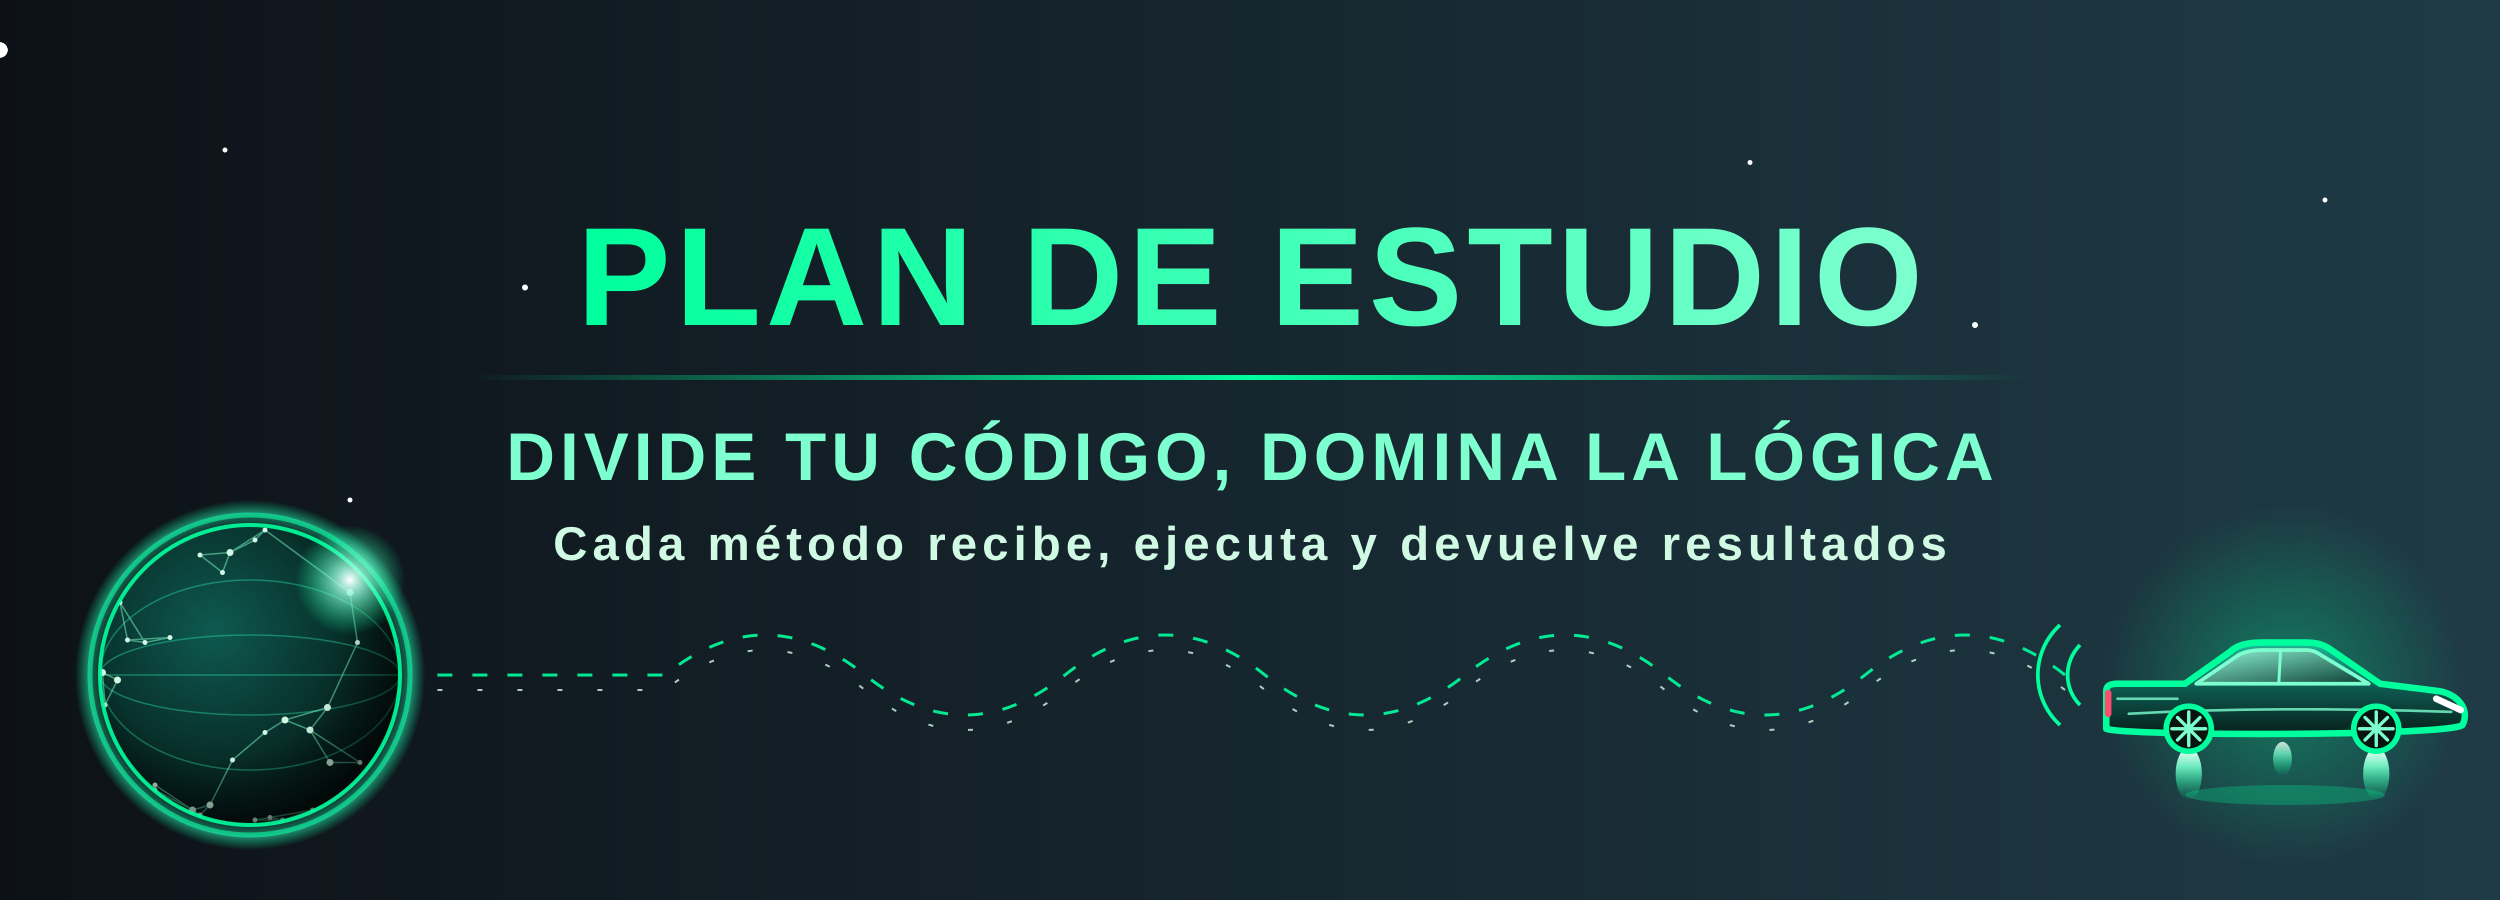
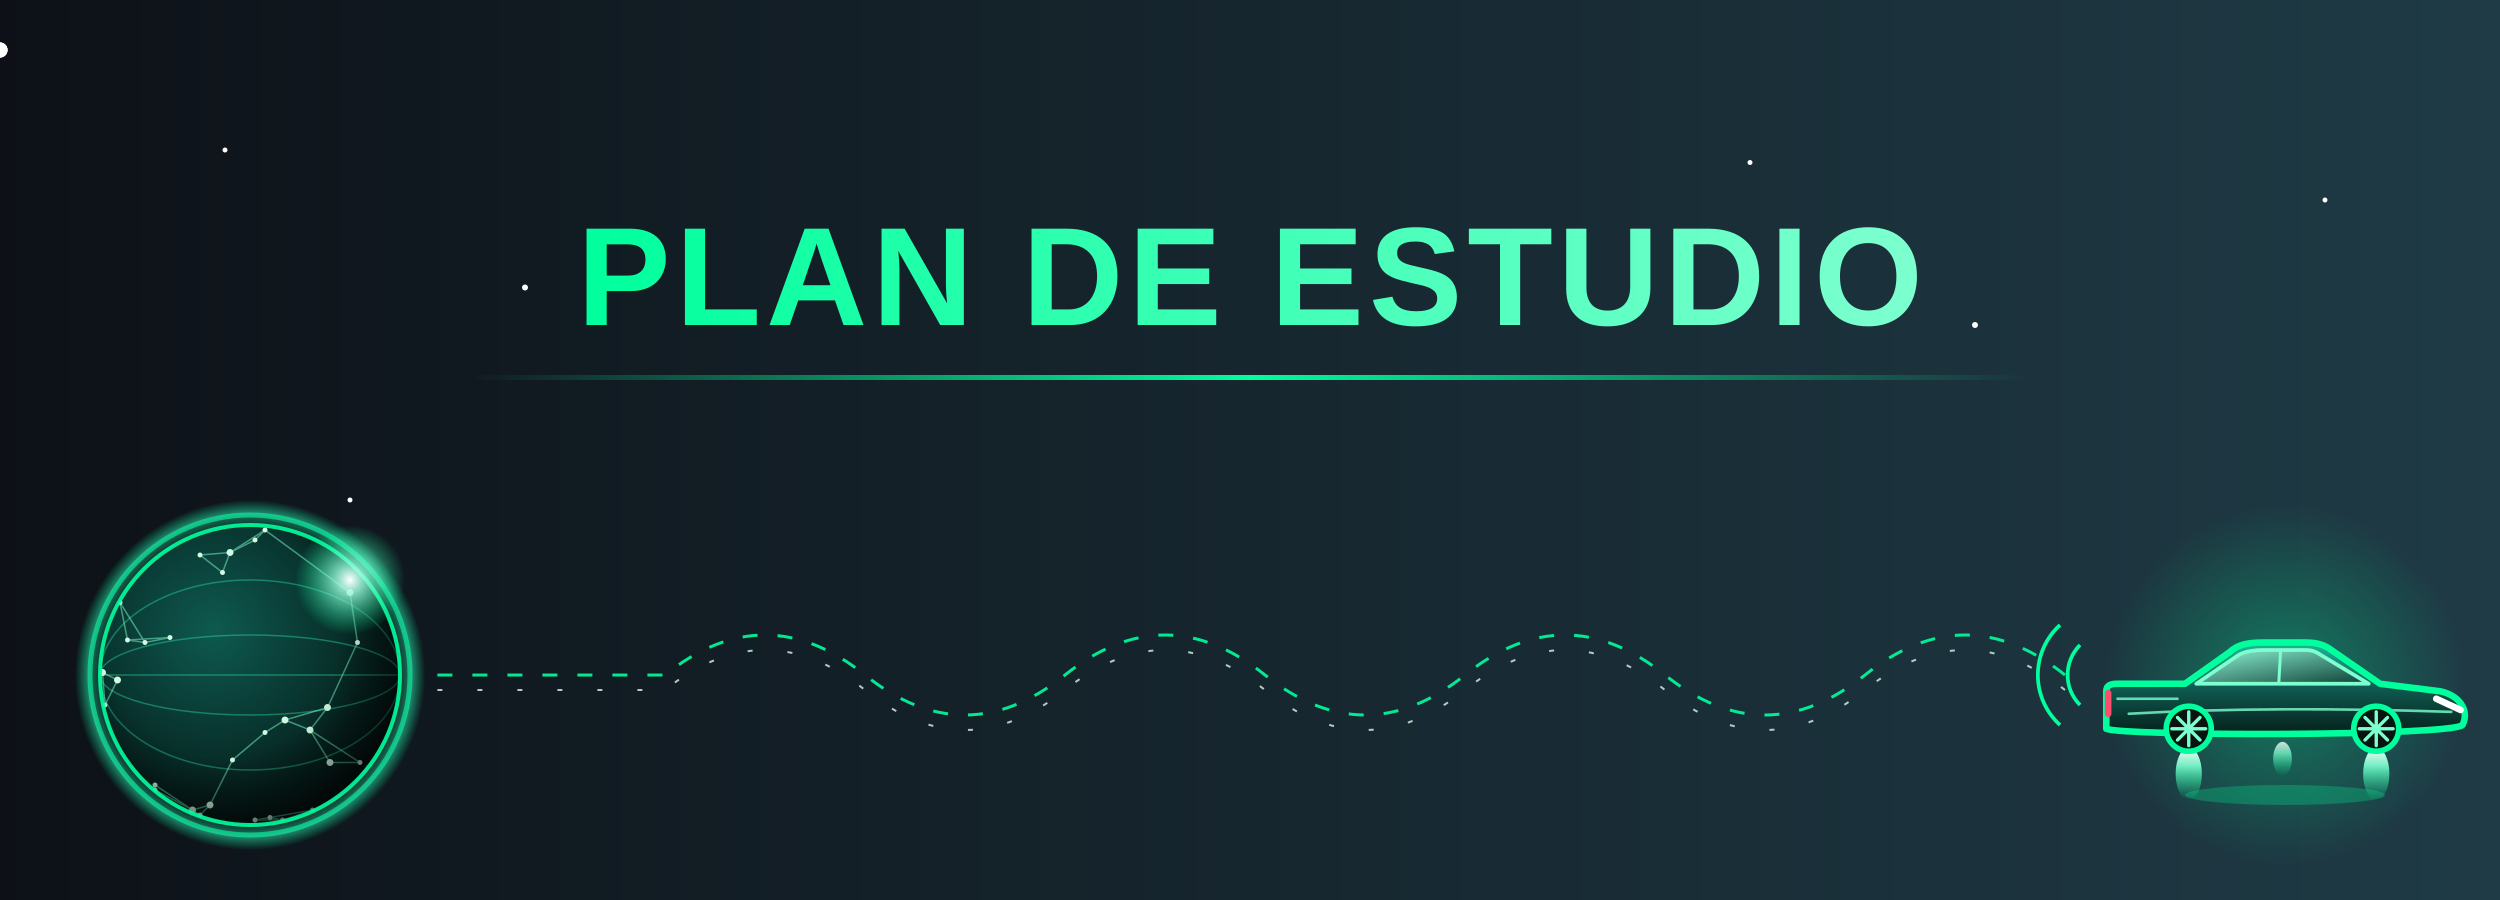
<svg xmlns="http://www.w3.org/2000/svg" viewBox="0 0 1000 360" width="100%">
  <defs>
    <linearGradient id="bg" x1="0" y1="0" x2="1" y2="0">
      <stop offset="0" stop-color="#0d1117" />
      <stop offset="1" stop-color="#1f3b46" />
    </linearGradient>
    <linearGradient id="txt" x1="0" y1="0" x2="1" y2="0">
      <stop offset="0" stop-color="#00ff9d" />
      <stop offset="1" stop-color="#7dffcf" />
    </linearGradient>
    <linearGradient id="sep" x1="0" y1="0" x2="1" y2="0">
      <stop offset="0" stop-color="#00ff9d" stop-opacity="0" />
      <stop offset="0.5" stop-color="#00ff9d" stop-opacity="1" />
      <stop offset="1" stop-color="#00ff9d" stop-opacity="0" />
    </linearGradient>
    <radialGradient id="glow" cx="0.5" cy="0.5" r="0.5">
      <stop offset="0" stop-color="#00ff9d" stop-opacity="0.35" />
      <stop offset="1" stop-color="#00ff9d" stop-opacity="0" />
    </radialGradient>
    <linearGradient id="carBody" x1="0" y1="0" x2="0" y2="1">
      <stop offset="0" stop-color="#1fb89a" />
      <stop offset="0.5" stop-color="#0e5a50" />
      <stop offset="1" stop-color="#06201b" />
    </linearGradient>
    <linearGradient id="glass" x1="0" y1="0" x2="1" y2="1">
      <stop offset="0" stop-color="#9dffe0" stop-opacity="0.9" />
      <stop offset="1" stop-color="#0b3a30" stop-opacity="0.9" />
    </linearGradient>
    <linearGradient id="flame" x1="0" y1="0" x2="0" y2="1">
      <stop offset="0" stop-color="#ffffff" stop-opacity="1" />
      <stop offset="0.35" stop-color="#7dffcf" stop-opacity="0.9" />
      <stop offset="1" stop-color="#00ff9d" stop-opacity="0" />
    </linearGradient>
    <clipPath id="globeClip">
      <circle cx="900" cy="250" r="60" />
    </clipPath>
    <radialGradient id="ocean" cx="0.38" cy="0.35" r="0.75">
      <stop offset="0" stop-color="#0e5a50" />
      <stop offset="0.55" stop-color="#08302b" />
      <stop offset="1" stop-color="#030d0c" />
    </radialGradient>
    <radialGradient id="shade" cx="0.4" cy="0.38" r="0.72">
      <stop offset="0.55" stop-color="#000" stop-opacity="0" />
      <stop offset="1" stop-color="#000" stop-opacity="0.75" />
    </radialGradient>
    <radialGradient id="atmo" cx="0.5" cy="0.5" r="0.5">
      <stop offset="0.82" stop-color="#00ff9d" stop-opacity="0" />
      <stop offset="0.93" stop-color="#2dffc0" stop-opacity="0.45" />
      <stop offset="1" stop-color="#00ff9d" stop-opacity="0" />
    </radialGradient>
    <radialGradient id="flare" cx="0.5" cy="0.5" r="0.5">
      <stop offset="0" stop-color="#ffffff" stop-opacity="1" />
      <stop offset="0.25" stop-color="#9dffe0" stop-opacity="0.8" />
      <stop offset="1" stop-color="#00ff9d" stop-opacity="0" />
    </radialGradient>
    <filter id="neon" x="-20%" y="-20%" width="140%" height="140%">
      <feGaussianBlur stdDeviation="1.4" result="b" />
      <feMerge>
        <feMergeNode in="b" />
        <feMergeNode in="SourceGraphic" />
      </feMerge>
    </filter>
    <g id="cont">
      <path d="M 128 42 C 138 36, 156 36, 166 42 C 176 44, 184 52, 190 60 C 186 66, 180 70, 176 80 C 172 92, 166 100, 158 100 C 150 96, 150 84, 146 74 C 142 66, 132 64, 126 56 C 122 50, 124 46, 128 42 Z" />
      <path d="M 130 30 C 136 22, 150 20, 160 24 C 166 28, 160 34, 150 34 C 142 36, 134 36, 130 30 Z" />
      <path d="M 148 14 C 152 8, 158 10, 158 16 C 156 22, 150 20, 148 14 Z" />
      <path d="M 166 24 C 190 14, 230 16, 250 28 C 256 40, 240 50, 222 52 C 210 56, 200 50, 190 52 C 182 46, 170 38, 166 24 Z" />
      <path d="M 200 56 C 208 58, 212 66, 206 76 C 200 70, 198 62, 200 56 Z" />
      <path d="M 30 20 C 50 12, 80 16, 90 28 C 88 40, 76 46, 70 54 C 62 52, 50 48, 40 40 C 32 34, 26 28, 30 20 Z" />
      <path d="M 66 62 C 78 60, 90 68, 88 80 C 84 92, 76 104, 70 108 C 64 98, 60 80, 66 62 Z" />
      <path d="M 240 80 C 252 76, 266 80, 268 90 C 262 98, 248 98, 240 90 Z" />
    </g>
    <path id="wave" d="M 826 250 Q 786 218 746 250 T 666 250 T 586 250 T 506 250 T 426 250 T 346 250 T 266 250 L 170 250" />
+     <clipPath id="type1">
+       <rect x="180" y="138" height="44" width="0">
+         <animate attributeName="width" dur="12s" repeatCount="indefinite" keyTimes="0;0.05;0.283;0.933;0.933;1" values="0;0;640;640;0;0" />
+       </rect>
+     </clipPath>
+     <clipPath id="type2">
+       <rect x="240" y="178" height="36" width="0">
+         <animate attributeName="width" dur="12s" repeatCount="indefinite" keyTimes="0;0.317;0.583;0.933;0.933;1" values="0;0;520;520;0;0" />
+       </rect>
+     </clipPath>
  </defs>
  <rect width="1000" height="360" fill="url(#bg)" />
  <g transform="translate(0,20)">
    <g fill="#ffffff">
      <circle cx="90" cy="40" r="1">
        <animate attributeName="opacity" values="0.2;1;0.2" dur="3s" repeatCount="indefinite" />
      </circle>
      <circle cx="210" cy="95" r="1.2">
        <animate attributeName="opacity" values="1;0.2;1" dur="4s" repeatCount="indefinite" />
      </circle>
      <circle cx="700" cy="45" r="1">
        <animate attributeName="opacity" values="0.2;1;0.2" dur="3.5s" repeatCount="indefinite" />
      </circle>
      <circle cx="790" cy="110" r="1.2">
        <animate attributeName="opacity" values="1;0.2;1" dur="2.5s" repeatCount="indefinite" />
      </circle>
      <circle cx="930" cy="60" r="1">
        <animate attributeName="opacity" values="0.2;1;0.2" dur="4.5s" repeatCount="indefinite" />
      </circle>
      <circle cx="140" cy="180" r="1">
        <animate attributeName="opacity" values="1;0.2;1" dur="3s" repeatCount="indefinite" />
      </circle>
    </g>
    <text x="500" y="110" text-anchor="middle" font-family="Segoe UI, Arial, sans-serif" font-size="56" font-weight="800" letter-spacing="2" fill="url(#txt)">PLAN DE ESTUDIO</text>
    <rect x="190" y="130" width="620" height="2" fill="url(#sep)" />
-     <text x="500" y="172" text-anchor="middle" font-family="Segoe UI, Arial, sans-serif" font-size="27" font-weight="700" letter-spacing="2" fill="#7dffcf">DIVIDE TU CÓDIGO, DOMINA LA LÓGICA</text>
-     <text x="500" y="204" text-anchor="middle" font-family="Segoe UI, Arial, sans-serif" font-size="19" font-weight="600" letter-spacing="2" fill="#d1fae5">Cada método recibe, ejecuta y devuelve resultados</text>
+     <text x="180" y="172" textLength="640" lengthAdjust="spacing" font-family="Segoe UI, Arial, sans-serif" font-size="27" font-weight="700" fill="#7dffcf" clip-path="url(#type1)">DIVIDE TU CÓDIGO, DOMINA LA LÓGICA</text>
+     <g opacity="0">
+       <animate attributeName="opacity" calcMode="discrete" dur="12s" repeatCount="indefinite" keyTimes="0;0.317" values="1;0" />
+       <rect x="180" y="148" width="3" height="28" fill="#00ff9d">
+         <animate attributeName="x" dur="12s" repeatCount="indefinite" keyTimes="0;0.05;0.283;0.933;0.933;1" values="180;180;820;820;180;180" />
+         <animate attributeName="opacity" calcMode="discrete" dur="0.9s" repeatCount="indefinite" keyTimes="0;0.5" values="1;0" />
+       </rect>
+     </g>
+     <text x="240" y="204" textLength="520" lengthAdjust="spacing" font-family="Segoe UI, Arial, sans-serif" font-size="19" font-weight="600" fill="#d1fae5" clip-path="url(#type2)">Cada método recibe, ejecuta y devuelve resultados</text>
+     <g opacity="0">
+       <animate attributeName="opacity" calcMode="discrete" dur="12s" repeatCount="indefinite" keyTimes="0;0.317;0.933" values="0;1;0" />
+       <rect x="240" y="188" width="3" height="20" fill="#00ff9d">
+         <animate attributeName="x" dur="12s" repeatCount="indefinite" keyTimes="0;0.317;0.583;0.933;0.933;1" values="240;240;760;760;240;240" />
+         <animate attributeName="opacity" calcMode="discrete" dur="0.9s" repeatCount="indefinite" keyTimes="0;0.5" values="1;0" />
+       </rect>
+     </g>
    <g>
      <circle cx="914" cy="254" r="72" fill="url(#glow)">
        <animate attributeName="opacity" values="0.5;1;0.5" dur="1.8s" repeatCount="indefinite" />
      </circle>
      <ellipse cx="914" cy="298" rx="40" ry="4" fill="#00ff9d" opacity="0.25">
        <animate attributeName="opacity" values="0.15;0.4;0.15" dur="1.2s" repeatCount="indefinite" />
        <animate attributeName="rx" values="34;44;34" dur="1.2s" repeatCount="indefinite" />
      </ellipse>
      <g>
        <animateTransform attributeName="transform" type="translate" values="0 0;0 -4;0 0" dur="2.4s" repeatCount="indefinite" />
        <g transform="translate(838,222) scale(0.75)" stroke-linejoin="round" stroke-linecap="round">
          <g>
            <ellipse cx="50" cy="90" rx="7" ry="14" fill="url(#flame)">
              <animate attributeName="ry" values="10;18;12;16;10" dur="0.5s" repeatCount="indefinite" />
              <animate attributeName="cy" values="86;92;88;91;86" dur="0.5s" repeatCount="indefinite" />
            </ellipse>
            <ellipse cx="150" cy="90" rx="7" ry="14" fill="url(#flame)">
              <animate attributeName="ry" values="12;16;10;18;12" dur="0.5s" repeatCount="indefinite" />
              <animate attributeName="cy" values="88;91;86;92;88" dur="0.5s" repeatCount="indefinite" />
            </ellipse>
            <ellipse cx="100" cy="82" rx="5" ry="9" fill="url(#flame)" opacity="0.8">
              <animate attributeName="ry" values="7;12;8;11;7" dur="0.4s" repeatCount="indefinite" />
            </ellipse>
          </g>
          <path d="M 96 46 L 70 40 L 86 52 Z" fill="#0b3a30" stroke="#00ff9d" stroke-width="2.5" />
          <path d="M 108 46 L 134 38 L 120 52 Z" fill="#0b3a30" stroke="#00ff9d" stroke-width="2.5" />
          <path d="M 6 66 L 6 46 C 6 43, 8 42, 12 42 L 48 42 L 72 25 C 76 21, 82 20, 90 20 L 112 20 C 118 20, 122 21, 126 24 L 152 42 L 184 46 C 194 48, 200 56, 196 64 C 190 70, 14 70, 6 66 Z" fill="url(#carBody)" stroke="#00ff9d" stroke-width="3.5" stroke-linejoin="round" />
          <path d="M 54 42 L 76 27 C 79 25, 84 24, 90 24 L 112 24 C 116 24, 118 25, 121 27 L 146 42 Z" fill="url(#glass)" stroke="#7dffcf" stroke-width="2" stroke-linejoin="round" />
          <path d="M 99 24 L 98 42" stroke="#7dffcf" stroke-width="1.6" fill="none" />
          <path d="M 12 50 L 44 50" stroke="#7dffcf" stroke-width="1.4" fill="none" opacity="0.8" />
          <path d="M 18 58 C 70 55, 130 55, 190 57" stroke="#7dffcf" stroke-width="1.4" fill="none" opacity="0.8" />
          <path d="M 182 50 L 195 56" stroke="#ffffff" stroke-width="3.5" fill="none" stroke-linecap="round">
            <animate attributeName="opacity" values="1;0.5;1" dur="1.2s" repeatCount="indefinite" />
          </path>
          <path d="M 7 47 L 7 58" stroke="#ff4d6d" stroke-width="3.5" fill="none" stroke-linecap="round" />
          <g fill="#07140f" stroke="#00ff9d" stroke-width="3">
            <circle cx="50" cy="66" r="12" />
            <circle cx="150" cy="66" r="12" />
          </g>
          <g stroke="#7dffcf" stroke-width="1.8" fill="none">
            <g>
              <animateTransform attributeName="transform" type="rotate" from="0 50 66" to="360 50 66" dur="0.8s" repeatCount="indefinite" />
              <path d="M 50 57 L 50 75 M 41 66 L 59 66 M 44 60 L 56 72 M 56 60 L 44 72" />
            </g>
            <g>
              <animateTransform attributeName="transform" type="rotate" from="0 150 66" to="360 150 66" dur="0.8s" repeatCount="indefinite" />
              <path d="M 150 57 L 150 75 M 141 66 L 159 66 M 144 60 L 156 72 M 156 60 L 144 72" />
            </g>
          </g>
        </g>
      </g>
      <g stroke="#00ff9d" fill="none" stroke-width="1.5">
        <path d="M 832 238 A 17 17 0 0 0 832 262">
          <animate attributeName="opacity" values="0;1;0" dur="1.8s" repeatCount="indefinite" />
        </path>
        <path d="M 824 230 A 27 27 0 0 0 824 270">
          <animate attributeName="opacity" values="0;1;0" dur="1.8s" begin="0.3s" repeatCount="indefinite" />
        </path>
      </g>
    </g>
    <use href="#wave" fill="none" stroke="#00ff9d" stroke-width="1.2" stroke-dasharray="6 8" opacity="0.9">
      <animate attributeName="stroke-dashoffset" from="0" to="-56" dur="1.6s" repeatCount="indefinite" />
    </use>
    <use href="#wave" fill="none" stroke="#d1fae5" stroke-width="0.8" stroke-dasharray="2 14" opacity="0.8" transform="translate(0,6)">
      <animate attributeName="stroke-dashoffset" from="0" to="-64" dur="1.2s" repeatCount="indefinite" />
    </use>
    <g fill="#ffffff">
      <circle r="3">
        <animateMotion dur="3s" repeatCount="indefinite">
          <mpath href="#wave" />
        </animateMotion>
      </circle>
      <circle r="3">
        <animateMotion dur="3s" begin="1s" repeatCount="indefinite">
          <mpath href="#wave" />
        </animateMotion>
      </circle>
      <circle r="3">
        <animateMotion dur="3s" begin="2s" repeatCount="indefinite">
          <mpath href="#wave" />
        </animateMotion>
      </circle>
    </g>
    <g transform="translate(-800,0)">
      <circle cx="900" cy="250" r="64" fill="none" stroke="#00ff9d" stroke-width="2" opacity="0.6">
        <animate attributeName="r" values="63;82;63" dur="1.6s" repeatCount="indefinite" />
        <animate attributeName="opacity" values="0.6;0;0.6" dur="1.6s" repeatCount="indefinite" />
      </circle>
      <circle cx="900" cy="250" r="70" fill="url(#atmo)" />
      <circle cx="900" cy="250" r="60" fill="url(#ocean)" />
      <g clip-path="url(#globeClip)">
        <g fill="#14a58a" fill-opacity="0.45" stroke="#6dffd6" stroke-width="1.3" stroke-linejoin="round" filter="url(#neon)">
          <g>
            <animateTransform attributeName="transform" type="translate" from="745 190" to="445 190" dur="45s" repeatCount="indefinite" />
            <use href="#cont" />
            <use href="#cont" x="300" />
          </g>
        </g>
        <g fill="none" stroke="#2dffc0" stroke-width="0.6" opacity="0.35">
          <ellipse cx="900" cy="250" rx="60" ry="16" />
          <ellipse cx="900" cy="250" rx="60" ry="38" />
          <line x1="840" y1="250" x2="960" y2="250" />
        </g>
        <g stroke="#7dffcf" stroke-width="0.6" opacity="0.5">
          <path d="M884 302L880 306" />
          <path d="M884 302L877 304" />
          <path d="M884 302L893 284" />
          <path d="M908 307L913 308" />
          <path d="M908 307L902 308" />
          <path d="M908 307L925 304" />
          <path d="M906 273L914 268" />
          <path d="M906 273L893 284" />
          <path d="M841 249L842 262" />
          <path d="M841 249L847 252" />
          <path d="M842 262L847 252" />
          <path d="M880 306L877 304" />
          <path d="M892 201L906 192" />
          <path d="M892 201L880 202" />
          <path d="M892 201L902 196" />
          <path d="M892 201L889 209" />
          <path d="M862 294L877 304" />
          <path d="M862 294L862 296" />
          <path d="M906 192L940 217" />
          <path d="M906 192L902 196" />
          <path d="M914 268L924 272" />
          <path d="M914 268L931 263" />
          <path d="M913 308L902 308" />
          <path d="M913 308L925 304" />
          <path d="M944 285L924 272" />
          <path d="M944 285L932 285" />
          <path d="M877 304L862 296" />
          <path d="M880 202L889 209" />
          <path d="M851 236L868 235" />
          <path d="M851 236L858 237" />
          <path d="M851 236L848 221" />
          <path d="M924 272L931 263" />
          <path d="M924 272L932 285" />
          <path d="M931 263L943 237" />
          <path d="M868 235L858 237" />
          <path d="M940 217L943 237" />
          <path d="M858 237L848 221" />
        </g>
        <g fill="#d1fae5">
          <circle cx="884" cy="302" r="1.4">
            <animate attributeName="opacity" values="0.2;1;0.2" dur="1.4s" repeatCount="indefinite" />
          </circle>
          <circle cx="908" cy="307" r="1" />
          <circle cx="906" cy="273" r="1" />
          <circle cx="841" cy="249" r="1.4">
            <animate attributeName="opacity" values="0.2;1;0.2" dur="2.6s" repeatCount="indefinite" />
          </circle>
          <circle cx="842" cy="262" r="1" />
          <circle cx="880" cy="306" r="1" />
          <circle cx="892" cy="201" r="1.4">
            <animate attributeName="opacity" values="0.2;1;0.2" dur="1.8s" repeatCount="indefinite" />
          </circle>
          <circle cx="862" cy="294" r="1" />
          <circle cx="906" cy="192" r="1" />
          <circle cx="914" cy="268" r="1.4">
            <animate attributeName="opacity" values="0.2;1;0.2" dur="3.0s" repeatCount="indefinite" />
          </circle>
          <circle cx="913" cy="308" r="1" />
          <circle cx="944" cy="285" r="1" />
          <circle cx="877" cy="304" r="1.4">
            <animate attributeName="opacity" values="0.2;1;0.2" dur="2.2s" repeatCount="indefinite" />
          </circle>
          <circle cx="880" cy="202" r="1" />
          <circle cx="851" cy="236" r="1" />
          <circle cx="924" cy="272" r="1.4">
            <animate attributeName="opacity" values="0.2;1;0.2" dur="1.4s" repeatCount="indefinite" />
          </circle>
          <circle cx="902" cy="308" r="1" />
          <circle cx="862" cy="296" r="1" />
          <circle cx="931" cy="263" r="1.4">
            <animate attributeName="opacity" values="0.2;1;0.2" dur="2.6s" repeatCount="indefinite" />
          </circle>
          <circle cx="868" cy="235" r="1" />
          <circle cx="893" cy="284" r="1" />
          <circle cx="940" cy="217" r="1.4">
            <animate attributeName="opacity" values="0.2;1;0.2" dur="1.8s" repeatCount="indefinite" />
          </circle>
          <circle cx="858" cy="237" r="1" />
          <circle cx="902" cy="196" r="1" />
          <circle cx="932" cy="285" r="1.4">
            <animate attributeName="opacity" values="0.2;1;0.2" dur="3.0s" repeatCount="indefinite" />
          </circle>
          <circle cx="925" cy="304" r="1" />
          <circle cx="889" cy="209" r="1" />
          <circle cx="847" cy="252" r="1.4">
            <animate attributeName="opacity" values="0.2;1;0.2" dur="2.2s" repeatCount="indefinite" />
          </circle>
          <circle cx="848" cy="221" r="1" />
          <circle cx="943" cy="237" r="1" />
        </g>
        <circle cx="900" cy="250" r="60" fill="url(#shade)" />
      </g>
      <circle cx="900" cy="250" r="60" fill="none" stroke="#00ff9d" stroke-width="1.6" opacity="0.9" />
      <circle cx="940" cy="212" r="22" fill="url(#flare)">
        <animate attributeName="r" values="18;26;18" dur="2.4s" repeatCount="indefinite" />
      </circle>
    </g>
  </g>
</svg>
